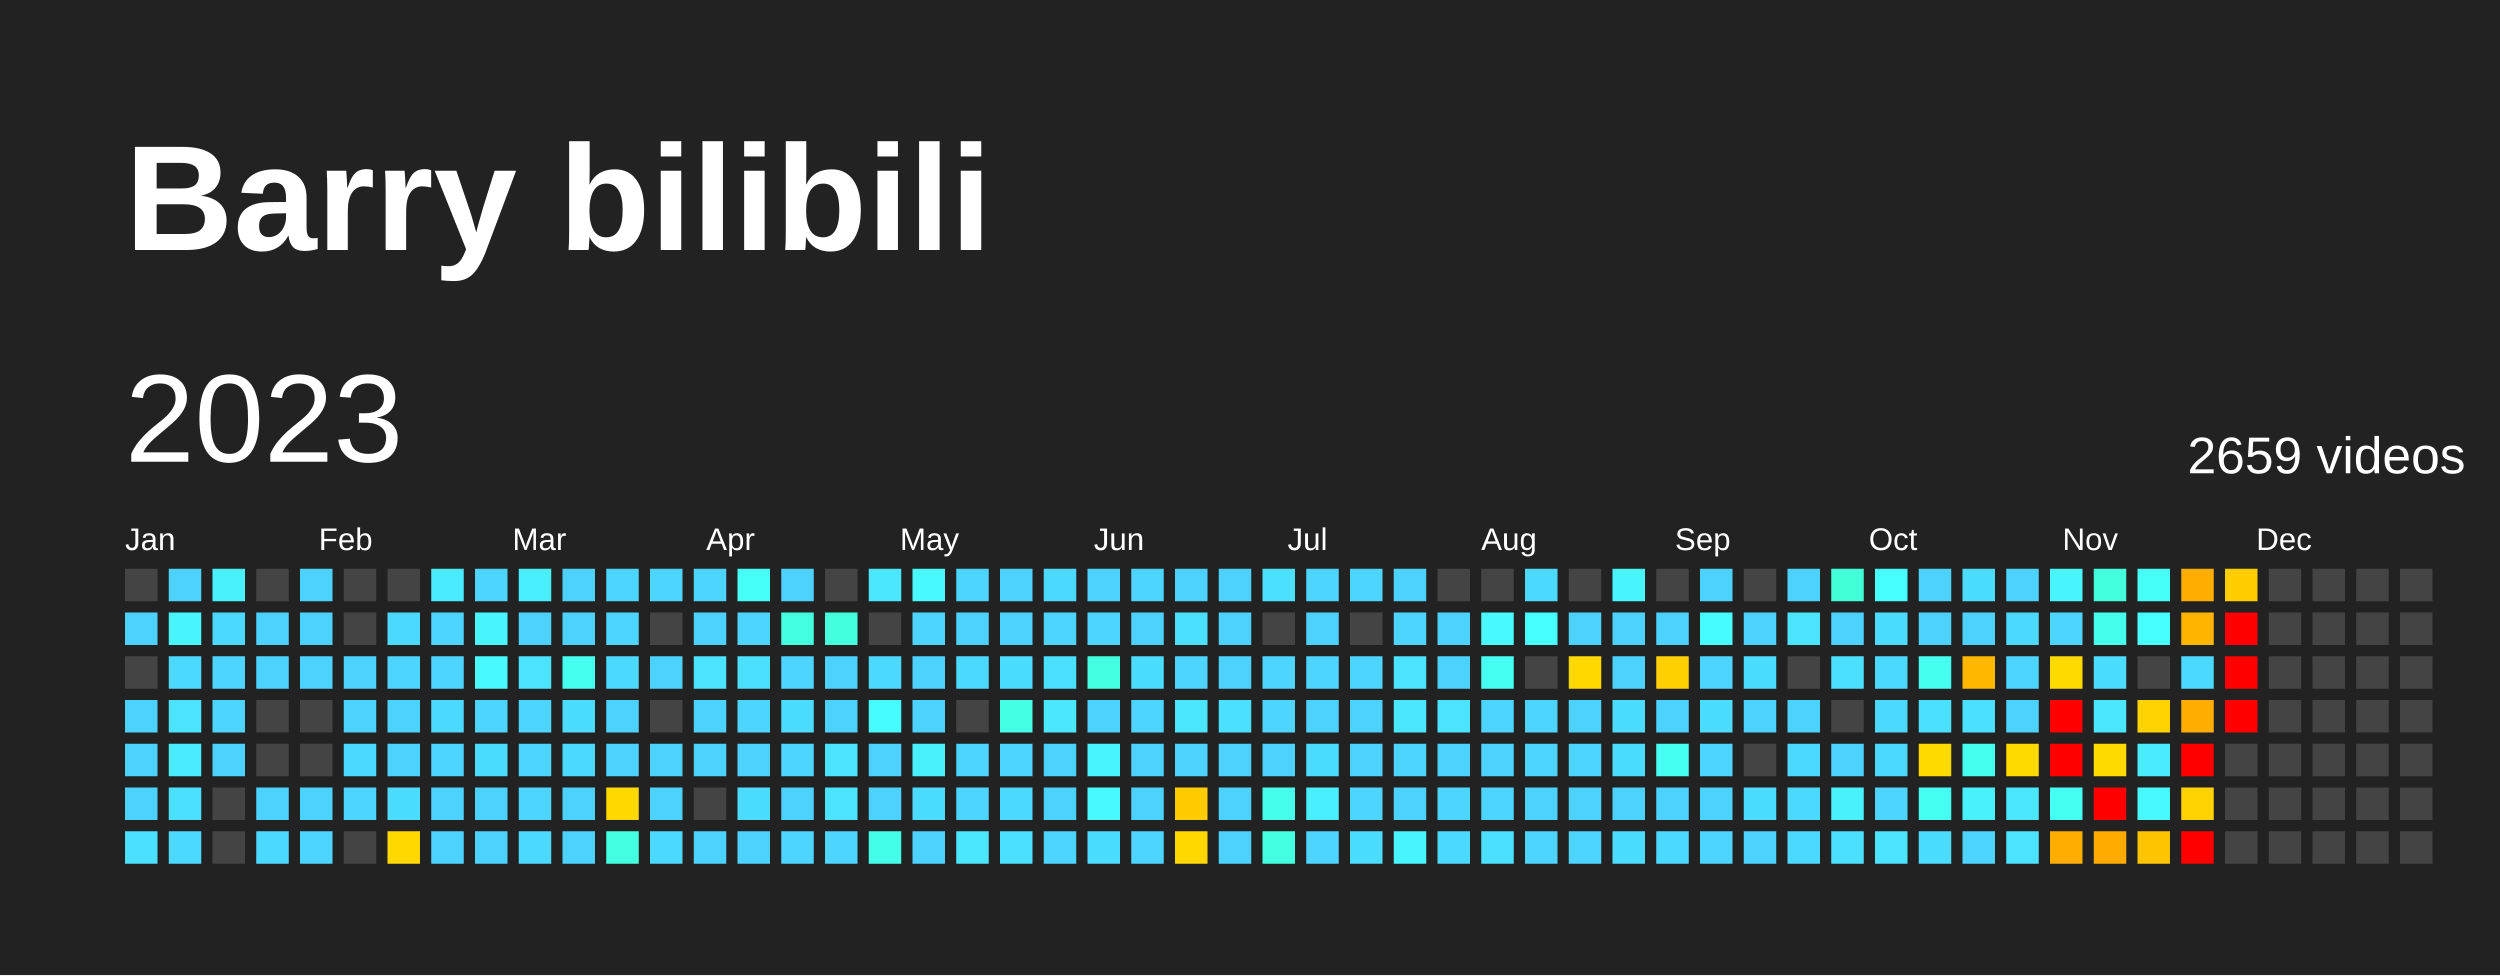
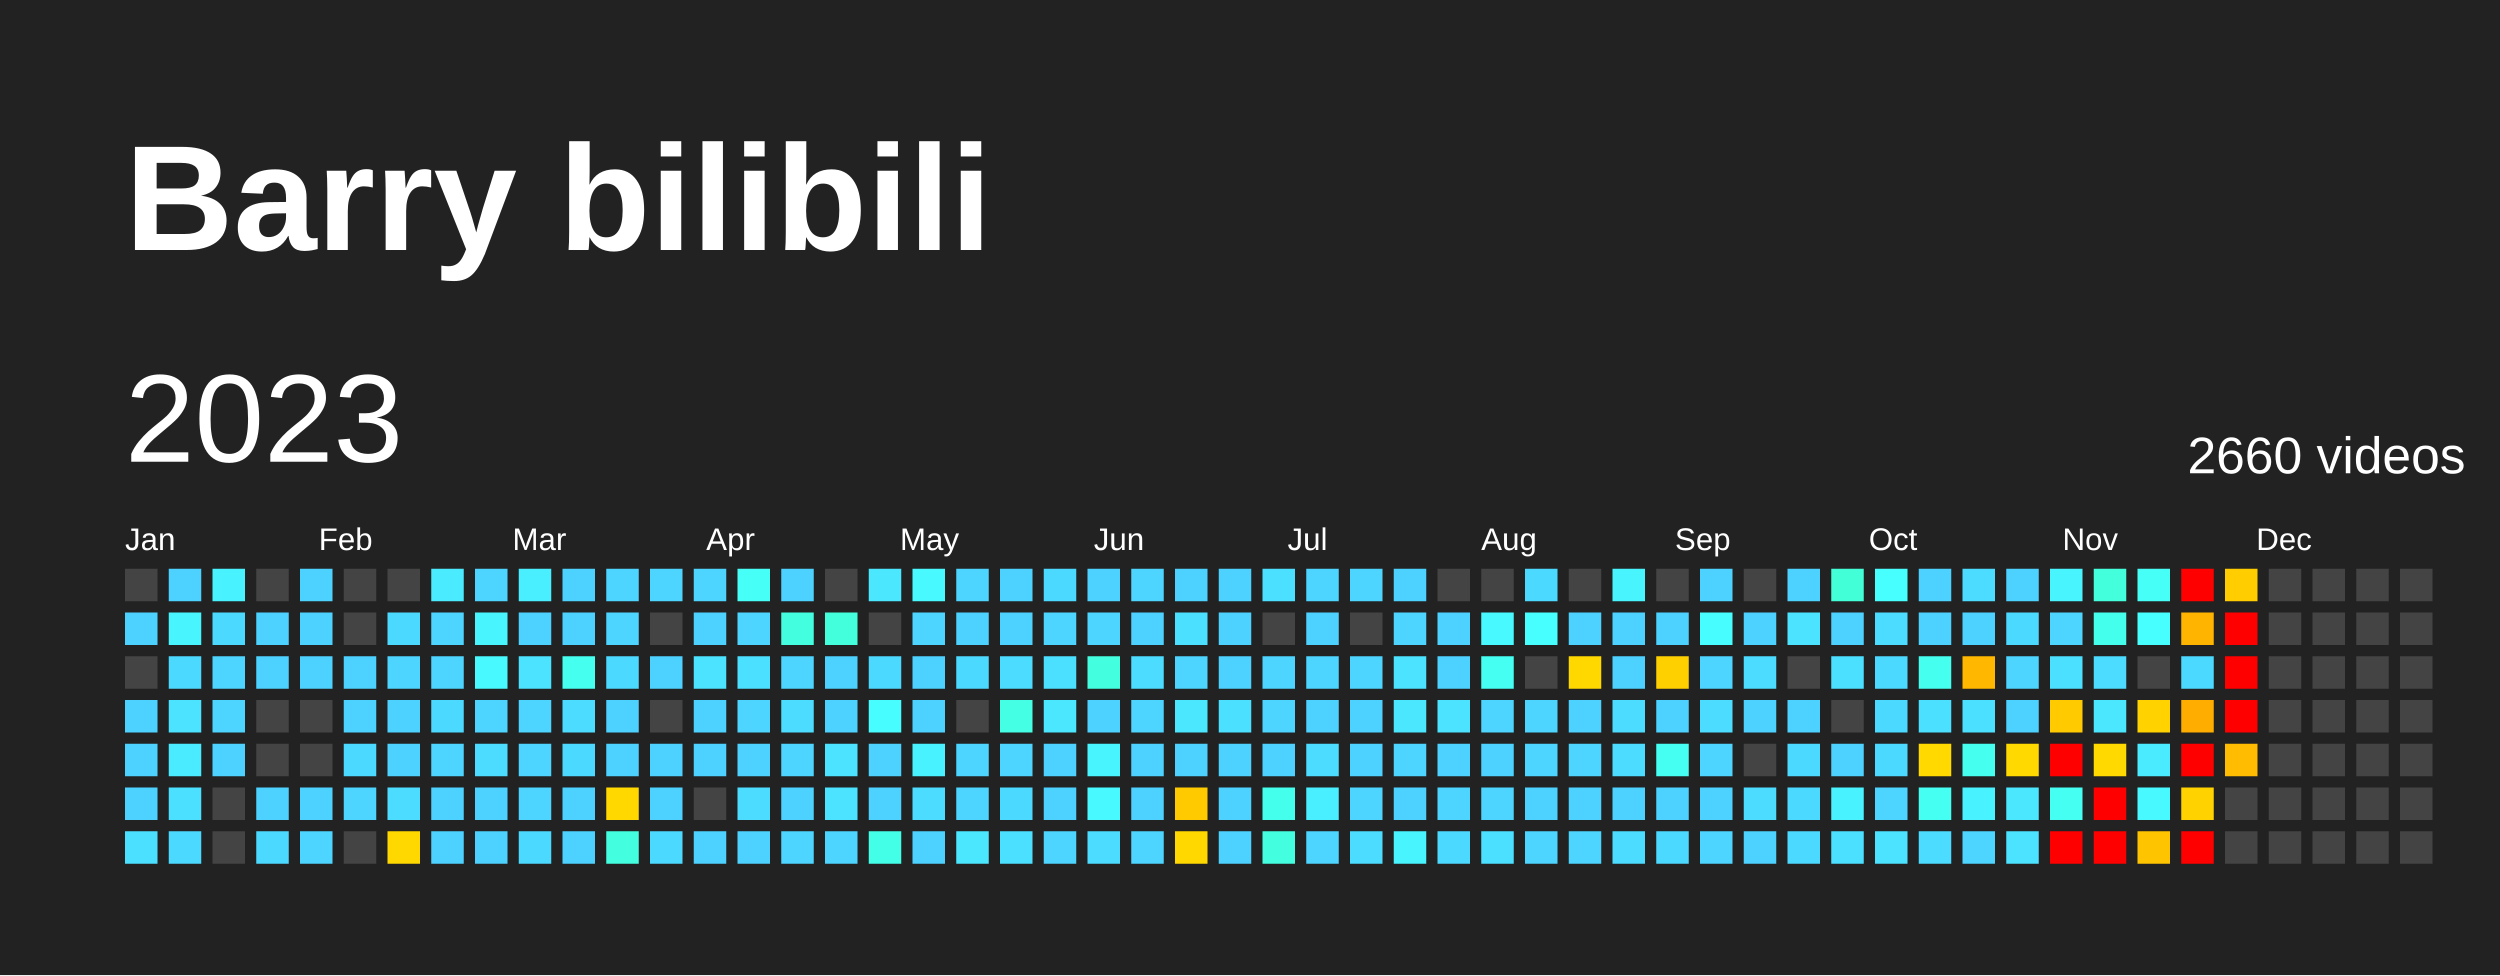
<svg xmlns="http://www.w3.org/2000/svg" baseProfile="full" height="78mm" version="1.1" viewBox="0,0,200,78" width="200mm">
  <defs />
  <rect fill="#222222" height="78" width="200" x="0" y="0" />
  <text fill="#FFFFFF" style="font-size:12px; font-family:Arial; font-weight:bold;" x="10" y="20">Barry bilibili</text>
  <text dominant-baseline="hanging" fill="#FFFFFF" style="font-size:10.0px; font-family:Arial;" x="10" y="30">2023</text>
-   <text dominant-baseline="hanging" fill="#FFFFFF" style="font-size:4.125px; font-family:Arial;" x="175" y="35">2659 videos</text>
+   <text dominant-baseline="hanging" fill="#FFFFFF" style="font-size:4.125px; font-family:Arial;" x="175" y="35">2660 videos</text>
  <text fill="#FFFFFF" style="font-size:2.5px; font-family:Arial" x="10.0" y="44">Jan</text>
  <text fill="#FFFFFF" style="font-size:2.5px; font-family:Arial" x="25.5" y="44">Feb</text>
  <text fill="#FFFFFF" style="font-size:2.5px; font-family:Arial" x="41.0" y="44">Mar</text>
  <text fill="#FFFFFF" style="font-size:2.5px; font-family:Arial" x="56.5" y="44">Apr</text>
  <text fill="#FFFFFF" style="font-size:2.5px; font-family:Arial" x="72.0" y="44">May</text>
  <text fill="#FFFFFF" style="font-size:2.5px; font-family:Arial" x="87.5" y="44">Jun</text>
  <text fill="#FFFFFF" style="font-size:2.5px; font-family:Arial" x="103.0" y="44">Jul</text>
  <text fill="#FFFFFF" style="font-size:2.5px; font-family:Arial" x="118.5" y="44">Aug</text>
  <text fill="#FFFFFF" style="font-size:2.5px; font-family:Arial" x="134.0" y="44">Sep</text>
  <text fill="#FFFFFF" style="font-size:2.5px; font-family:Arial" x="149.5" y="44">Oct</text>
  <text fill="#FFFFFF" style="font-size:2.5px; font-family:Arial" x="165.0" y="44">Nov</text>
  <text fill="#FFFFFF" style="font-size:2.5px; font-family:Arial" x="180.5" y="44">Dec</text>
  <rect fill="#444444" height="2.6" width="2.6" x="10.0" y="45.5" />
  <rect fill="#4dd2ff" height="2.6" width="2.6" x="10.0" y="49.0" />
  <rect fill="#444444" height="2.6" width="2.6" x="10.0" y="52.5" />
  <rect fill="#4dd2ff" height="2.6" width="2.6" x="10.0" y="56.0" />
  <rect fill="#4dd2ff" height="2.6" width="2.6" x="10.0" y="59.5" />
  <rect fill="#4dd2ff" height="2.6" width="2.6" x="10.0" y="63.0" />
  <rect fill="#4be0ff" height="2.6" width="2.6" x="10.0" y="66.5" />
  <rect fill="#4dd2ff" height="2.6" width="2.6" x="13.5" y="45.5" />
  <rect fill="#48f5ff" height="2.6" width="2.6" x="13.5" y="49.0" />
  <rect fill="#4cd9ff" height="2.6" width="2.6" x="13.5" y="52.5" />
  <rect fill="#4be3ff" height="2.6" width="2.6" x="13.5" y="56.0" />
  <rect fill="#4aeaff" height="2.6" width="2.6" x="13.5" y="59.5" />
  <rect fill="#4be0ff" height="2.6" width="2.6" x="13.5" y="63.0" />
  <rect fill="#4cd9ff" height="2.6" width="2.6" x="13.5" y="66.5" />
-   <rect fill="#49f1ff" height="2.6" width="2.6" x="17.0" y="45.5" />
+   <rect fill="#49f2ff" height="2.6" width="2.6" x="17.0" y="45.5" />
  <rect fill="#4cd9ff" height="2.6" width="2.6" x="17.0" y="49.0" />
  <rect fill="#4dd5ff" height="2.6" width="2.6" x="17.0" y="52.5" />
  <rect fill="#4dd5ff" height="2.6" width="2.6" x="17.0" y="56.0" />
  <rect fill="#4dd2ff" height="2.6" width="2.6" x="17.0" y="59.5" />
  <rect fill="#444444" height="2.6" width="2.6" x="17.0" y="63.0" />
  <rect fill="#444444" height="2.6" width="2.6" x="17.0" y="66.5" />
  <rect fill="#444444" height="2.6" width="2.6" x="20.5" y="45.5" />
  <rect fill="#4dd2ff" height="2.6" width="2.6" x="20.5" y="49.0" />
  <rect fill="#4dd2ff" height="2.6" width="2.6" x="20.5" y="52.5" />
  <rect fill="#444444" height="2.6" width="2.6" x="20.5" y="56.0" />
  <rect fill="#444444" height="2.6" width="2.6" x="20.5" y="59.5" />
  <rect fill="#4dd2ff" height="2.6" width="2.6" x="20.5" y="63.0" />
  <rect fill="#4cd9ff" height="2.6" width="2.6" x="20.5" y="66.5" />
  <rect fill="#4dd2ff" height="2.6" width="2.6" x="24.0" y="45.5" />
  <rect fill="#4dd2ff" height="2.6" width="2.6" x="24.0" y="49.0" />
  <rect fill="#4dd2ff" height="2.6" width="2.6" x="24.0" y="52.5" />
  <rect fill="#444444" height="2.6" width="2.6" x="24.0" y="56.0" />
  <rect fill="#444444" height="2.6" width="2.6" x="24.0" y="59.5" />
  <rect fill="#4dd2ff" height="2.6" width="2.6" x="24.0" y="63.0" />
  <rect fill="#4dd5ff" height="2.6" width="2.6" x="24.0" y="66.5" />
  <rect fill="#444444" height="2.6" width="2.6" x="27.5" y="45.5" />
  <rect fill="#444444" height="2.6" width="2.6" x="27.5" y="49.0" />
  <rect fill="#4dd2ff" height="2.6" width="2.6" x="27.5" y="52.5" />
  <rect fill="#4dd2ff" height="2.6" width="2.6" x="27.5" y="56.0" />
  <rect fill="#4cd9ff" height="2.6" width="2.6" x="27.5" y="59.5" />
  <rect fill="#4dd5ff" height="2.6" width="2.6" x="27.5" y="63.0" />
  <rect fill="#444444" height="2.6" width="2.6" x="27.5" y="66.5" />
  <rect fill="#444444" height="2.6" width="2.6" x="31.0" y="45.5" />
  <rect fill="#4cd9ff" height="2.6" width="2.6" x="31.0" y="49.0" />
  <rect fill="#4dd5ff" height="2.6" width="2.6" x="31.0" y="52.5" />
  <rect fill="#4dd2ff" height="2.6" width="2.6" x="31.0" y="56.0" />
  <rect fill="#4dd2ff" height="2.6" width="2.6" x="31.0" y="59.5" />
  <rect fill="#4cdcff" height="2.6" width="2.6" x="31.0" y="63.0" />
  <rect fill="#ffd800" height="2.6" width="2.6" x="31.0" y="66.5" />
  <rect fill="#4aeaff" height="2.6" width="2.6" x="34.5" y="45.5" />
  <rect fill="#4dd5ff" height="2.6" width="2.6" x="34.5" y="49.0" />
  <rect fill="#4dd5ff" height="2.6" width="2.6" x="34.5" y="52.5" />
  <rect fill="#4cd9ff" height="2.6" width="2.6" x="34.5" y="56.0" />
  <rect fill="#4dd5ff" height="2.6" width="2.6" x="34.5" y="59.5" />
  <rect fill="#4dd2ff" height="2.6" width="2.6" x="34.5" y="63.0" />
  <rect fill="#4dd2ff" height="2.6" width="2.6" x="34.5" y="66.5" />
  <rect fill="#4dd5ff" height="2.6" width="2.6" x="38.0" y="45.5" />
  <rect fill="#48f5ff" height="2.6" width="2.6" x="38.0" y="49.0" />
  <rect fill="#48f9ff" height="2.6" width="2.6" x="38.0" y="52.5" />
  <rect fill="#4dd5ff" height="2.6" width="2.6" x="38.0" y="56.0" />
  <rect fill="#4cdcff" height="2.6" width="2.6" x="38.0" y="59.5" />
  <rect fill="#4dd2ff" height="2.6" width="2.6" x="38.0" y="63.0" />
  <rect fill="#4dd2ff" height="2.6" width="2.6" x="38.0" y="66.5" />
  <rect fill="#49eeff" height="2.6" width="2.6" x="41.5" y="45.5" />
  <rect fill="#4dd2ff" height="2.6" width="2.6" x="41.5" y="49.0" />
  <rect fill="#4be3ff" height="2.6" width="2.6" x="41.5" y="52.5" />
  <rect fill="#4dd5ff" height="2.6" width="2.6" x="41.5" y="56.0" />
  <rect fill="#4dd5ff" height="2.6" width="2.6" x="41.5" y="59.5" />
  <rect fill="#4dd5ff" height="2.6" width="2.6" x="41.5" y="63.0" />
  <rect fill="#4cd9ff" height="2.6" width="2.6" x="41.5" y="66.5" />
  <rect fill="#4dd2ff" height="2.6" width="2.6" x="45.0" y="45.5" />
  <rect fill="#4dd2ff" height="2.6" width="2.6" x="45.0" y="49.0" />
  <rect fill="#45ffef" height="2.6" width="2.6" x="45.0" y="52.5" />
  <rect fill="#4cdcff" height="2.6" width="2.6" x="45.0" y="56.0" />
  <rect fill="#4cd9ff" height="2.6" width="2.6" x="45.0" y="59.5" />
  <rect fill="#4dd2ff" height="2.6" width="2.6" x="45.0" y="63.0" />
  <rect fill="#4dd2ff" height="2.6" width="2.6" x="45.0" y="66.5" />
  <rect fill="#4dd5ff" height="2.6" width="2.6" x="48.5" y="45.5" />
  <rect fill="#4dd5ff" height="2.6" width="2.6" x="48.5" y="49.0" />
  <rect fill="#4cd9ff" height="2.6" width="2.6" x="48.5" y="52.5" />
  <rect fill="#4dd2ff" height="2.6" width="2.6" x="48.5" y="56.0" />
  <rect fill="#4dd2ff" height="2.6" width="2.6" x="48.5" y="59.5" />
  <rect fill="#ffd800" height="2.6" width="2.6" x="48.5" y="63.0" />
  <rect fill="#43ffe0" height="2.6" width="2.6" x="48.5" y="66.5" />
  <rect fill="#4dd5ff" height="2.6" width="2.6" x="52.0" y="45.5" />
  <rect fill="#444444" height="2.6" width="2.6" x="52.0" y="49.0" />
  <rect fill="#4dd2ff" height="2.6" width="2.6" x="52.0" y="52.5" />
  <rect fill="#444444" height="2.6" width="2.6" x="52.0" y="56.0" />
  <rect fill="#4dd2ff" height="2.6" width="2.6" x="52.0" y="59.5" />
  <rect fill="#4dd2ff" height="2.6" width="2.6" x="52.0" y="63.0" />
  <rect fill="#4cd9ff" height="2.6" width="2.6" x="52.0" y="66.5" />
  <rect fill="#4dd5ff" height="2.6" width="2.6" x="55.5" y="45.5" />
  <rect fill="#4dd2ff" height="2.6" width="2.6" x="55.5" y="49.0" />
  <rect fill="#4be3ff" height="2.6" width="2.6" x="55.5" y="52.5" />
  <rect fill="#4dd2ff" height="2.6" width="2.6" x="55.5" y="56.0" />
  <rect fill="#4dd2ff" height="2.6" width="2.6" x="55.5" y="59.5" />
  <rect fill="#444444" height="2.6" width="2.6" x="55.5" y="63.0" />
  <rect fill="#4dd2ff" height="2.6" width="2.6" x="55.5" y="66.5" />
-   <rect fill="#46fff7" height="2.6" width="2.6" x="59.0" y="45.5" />
+   <rect fill="#46fff6" height="2.6" width="2.6" x="59.0" y="45.5" />
  <rect fill="#4dd5ff" height="2.6" width="2.6" x="59.0" y="49.0" />
  <rect fill="#4be0ff" height="2.6" width="2.6" x="59.0" y="52.5" />
  <rect fill="#4dd5ff" height="2.6" width="2.6" x="59.0" y="56.0" />
  <rect fill="#4dd2ff" height="2.6" width="2.6" x="59.0" y="59.5" />
  <rect fill="#4cdcff" height="2.6" width="2.6" x="59.0" y="63.0" />
  <rect fill="#4dd2ff" height="2.6" width="2.6" x="59.0" y="66.5" />
  <rect fill="#4dd2ff" height="2.6" width="2.6" x="62.5" y="45.5" />
  <rect fill="#43ffe0" height="2.6" width="2.6" x="62.5" y="49.0" />
  <rect fill="#4dd5ff" height="2.6" width="2.6" x="62.5" y="52.5" />
  <rect fill="#4cdcff" height="2.6" width="2.6" x="62.5" y="56.0" />
  <rect fill="#4dd5ff" height="2.6" width="2.6" x="62.5" y="59.5" />
  <rect fill="#4dd2ff" height="2.6" width="2.6" x="62.5" y="63.0" />
  <rect fill="#4dd5ff" height="2.6" width="2.6" x="62.5" y="66.5" />
  <rect fill="#444444" height="2.6" width="2.6" x="66.0" y="45.5" />
  <rect fill="#43ffdc" height="2.6" width="2.6" x="66.0" y="49.0" />
  <rect fill="#4dd2ff" height="2.6" width="2.6" x="66.0" y="52.5" />
  <rect fill="#4dd2ff" height="2.6" width="2.6" x="66.0" y="56.0" />
  <rect fill="#4be3ff" height="2.6" width="2.6" x="66.0" y="59.5" />
  <rect fill="#4be3ff" height="2.6" width="2.6" x="66.0" y="63.0" />
  <rect fill="#4dd5ff" height="2.6" width="2.6" x="66.0" y="66.5" />
  <rect fill="#4ae7ff" height="2.6" width="2.6" x="69.5" y="45.5" />
  <rect fill="#444444" height="2.6" width="2.6" x="69.5" y="49.0" />
  <rect fill="#4cd9ff" height="2.6" width="2.6" x="69.5" y="52.5" />
-   <rect fill="#47fcff" height="2.6" width="2.6" x="69.5" y="56.0" />
+   <rect fill="#47fdff" height="2.6" width="2.6" x="69.5" y="56.0" />
  <rect fill="#4dd2ff" height="2.6" width="2.6" x="69.5" y="59.5" />
  <rect fill="#4dd2ff" height="2.6" width="2.6" x="69.5" y="63.0" />
-   <rect fill="#44ffe8" height="2.6" width="2.6" x="69.5" y="66.5" />
+   <rect fill="#44ffe7" height="2.6" width="2.6" x="69.5" y="66.5" />
  <rect fill="#48f9ff" height="2.6" width="2.6" x="73.0" y="45.5" />
  <rect fill="#4dd5ff" height="2.6" width="2.6" x="73.0" y="49.0" />
  <rect fill="#4dd2ff" height="2.6" width="2.6" x="73.0" y="52.5" />
  <rect fill="#4dd2ff" height="2.6" width="2.6" x="73.0" y="56.0" />
-   <rect fill="#49f1ff" height="2.6" width="2.6" x="73.0" y="59.5" />
+   <rect fill="#49f2ff" height="2.6" width="2.6" x="73.0" y="59.5" />
  <rect fill="#4cdcff" height="2.6" width="2.6" x="73.0" y="63.0" />
  <rect fill="#4dd2ff" height="2.6" width="2.6" x="73.0" y="66.5" />
  <rect fill="#4dd5ff" height="2.6" width="2.6" x="76.5" y="45.5" />
  <rect fill="#4dd2ff" height="2.6" width="2.6" x="76.5" y="49.0" />
  <rect fill="#4cd9ff" height="2.6" width="2.6" x="76.5" y="52.5" />
  <rect fill="#444444" height="2.6" width="2.6" x="76.5" y="56.0" />
  <rect fill="#4dd5ff" height="2.6" width="2.6" x="76.5" y="59.5" />
  <rect fill="#4dd5ff" height="2.6" width="2.6" x="76.5" y="63.0" />
  <rect fill="#4ae7ff" height="2.6" width="2.6" x="76.5" y="66.5" />
  <rect fill="#4dd2ff" height="2.6" width="2.6" x="80.0" y="45.5" />
  <rect fill="#4dd2ff" height="2.6" width="2.6" x="80.0" y="49.0" />
  <rect fill="#4cdcff" height="2.6" width="2.6" x="80.0" y="52.5" />
  <rect fill="#44ffe4" height="2.6" width="2.6" x="80.0" y="56.0" />
  <rect fill="#4dd5ff" height="2.6" width="2.6" x="80.0" y="59.5" />
  <rect fill="#4cd9ff" height="2.6" width="2.6" x="80.0" y="63.0" />
  <rect fill="#4be0ff" height="2.6" width="2.6" x="80.0" y="66.5" />
  <rect fill="#4cd9ff" height="2.6" width="2.6" x="83.5" y="45.5" />
  <rect fill="#4dd5ff" height="2.6" width="2.6" x="83.5" y="49.0" />
  <rect fill="#4be0ff" height="2.6" width="2.6" x="83.5" y="52.5" />
  <rect fill="#4ae7ff" height="2.6" width="2.6" x="83.5" y="56.0" />
  <rect fill="#4dd2ff" height="2.6" width="2.6" x="83.5" y="59.5" />
  <rect fill="#4dd2ff" height="2.6" width="2.6" x="83.5" y="63.0" />
  <rect fill="#4dd5ff" height="2.6" width="2.6" x="83.5" y="66.5" />
  <rect fill="#4dd2ff" height="2.6" width="2.6" x="87.0" y="45.5" />
  <rect fill="#4dd5ff" height="2.6" width="2.6" x="87.0" y="49.0" />
  <rect fill="#43ffe0" height="2.6" width="2.6" x="87.0" y="52.5" />
  <rect fill="#4dd2ff" height="2.6" width="2.6" x="87.0" y="56.0" />
  <rect fill="#48f5ff" height="2.6" width="2.6" x="87.0" y="59.5" />
  <rect fill="#48f9ff" height="2.6" width="2.6" x="87.0" y="63.0" />
  <rect fill="#4cdcff" height="2.6" width="2.6" x="87.0" y="66.5" />
  <rect fill="#4dd5ff" height="2.6" width="2.6" x="90.5" y="45.5" />
  <rect fill="#4dd2ff" height="2.6" width="2.6" x="90.5" y="49.0" />
  <rect fill="#4cdcff" height="2.6" width="2.6" x="90.5" y="52.5" />
  <rect fill="#4dd5ff" height="2.6" width="2.6" x="90.5" y="56.0" />
  <rect fill="#4dd2ff" height="2.6" width="2.6" x="90.5" y="59.5" />
  <rect fill="#4dd2ff" height="2.6" width="2.6" x="90.5" y="63.0" />
  <rect fill="#4dd5ff" height="2.6" width="2.6" x="90.5" y="66.5" />
  <rect fill="#4dd2ff" height="2.6" width="2.6" x="94.0" y="45.5" />
  <rect fill="#4be0ff" height="2.6" width="2.6" x="94.0" y="49.0" />
  <rect fill="#4dd5ff" height="2.6" width="2.6" x="94.0" y="52.5" />
  <rect fill="#4ae7ff" height="2.6" width="2.6" x="94.0" y="56.0" />
  <rect fill="#4dd2ff" height="2.6" width="2.6" x="94.0" y="59.5" />
-   <rect fill="#ffcc00" height="2.6" width="2.6" x="94.0" y="63.0" />
+   <rect fill="#ffcb00" height="2.6" width="2.6" x="94.0" y="63.0" />
  <rect fill="#ffd800" height="2.6" width="2.6" x="94.0" y="66.5" />
  <rect fill="#4dd2ff" height="2.6" width="2.6" x="97.5" y="45.5" />
  <rect fill="#4dd2ff" height="2.6" width="2.6" x="97.5" y="49.0" />
  <rect fill="#4dd2ff" height="2.6" width="2.6" x="97.5" y="52.5" />
  <rect fill="#4be0ff" height="2.6" width="2.6" x="97.5" y="56.0" />
  <rect fill="#4dd2ff" height="2.6" width="2.6" x="97.5" y="59.5" />
  <rect fill="#4dd2ff" height="2.6" width="2.6" x="97.5" y="63.0" />
  <rect fill="#4dd2ff" height="2.6" width="2.6" x="97.5" y="66.5" />
  <rect fill="#4be0ff" height="2.6" width="2.6" x="101.0" y="45.5" />
  <rect fill="#444444" height="2.6" width="2.6" x="101.0" y="49.0" />
  <rect fill="#4dd5ff" height="2.6" width="2.6" x="101.0" y="52.5" />
  <rect fill="#4dd5ff" height="2.6" width="2.6" x="101.0" y="56.0" />
  <rect fill="#4dd2ff" height="2.6" width="2.6" x="101.0" y="59.5" />
-   <rect fill="#45ffec" height="2.6" width="2.6" x="101.0" y="63.0" />
+   <rect fill="#44ffeb" height="2.6" width="2.6" x="101.0" y="63.0" />
  <rect fill="#43ffe0" height="2.6" width="2.6" x="101.0" y="66.5" />
  <rect fill="#4dd5ff" height="2.6" width="2.6" x="104.5" y="45.5" />
  <rect fill="#4dd2ff" height="2.6" width="2.6" x="104.5" y="49.0" />
  <rect fill="#4dd5ff" height="2.6" width="2.6" x="104.5" y="52.5" />
  <rect fill="#4dd2ff" height="2.6" width="2.6" x="104.5" y="56.0" />
  <rect fill="#4cdcff" height="2.6" width="2.6" x="104.5" y="59.5" />
  <rect fill="#49eeff" height="2.6" width="2.6" x="104.5" y="63.0" />
  <rect fill="#4dd5ff" height="2.6" width="2.6" x="104.5" y="66.5" />
  <rect fill="#4dd5ff" height="2.6" width="2.6" x="108.0" y="45.5" />
  <rect fill="#444444" height="2.6" width="2.6" x="108.0" y="49.0" />
  <rect fill="#4dd5ff" height="2.6" width="2.6" x="108.0" y="52.5" />
  <rect fill="#4dd2ff" height="2.6" width="2.6" x="108.0" y="56.0" />
  <rect fill="#4dd2ff" height="2.6" width="2.6" x="108.0" y="59.5" />
  <rect fill="#4dd5ff" height="2.6" width="2.6" x="108.0" y="63.0" />
  <rect fill="#4cdcff" height="2.6" width="2.6" x="108.0" y="66.5" />
  <rect fill="#4dd2ff" height="2.6" width="2.6" x="111.5" y="45.5" />
  <rect fill="#4dd5ff" height="2.6" width="2.6" x="111.5" y="49.0" />
  <rect fill="#4be3ff" height="2.6" width="2.6" x="111.5" y="52.5" />
  <rect fill="#4ae7ff" height="2.6" width="2.6" x="111.5" y="56.0" />
  <rect fill="#4dd5ff" height="2.6" width="2.6" x="111.5" y="59.5" />
  <rect fill="#4dd2ff" height="2.6" width="2.6" x="111.5" y="63.0" />
  <rect fill="#48f5ff" height="2.6" width="2.6" x="111.5" y="66.5" />
  <rect fill="#444444" height="2.6" width="2.6" x="115.0" y="45.5" />
  <rect fill="#4dd2ff" height="2.6" width="2.6" x="115.0" y="49.0" />
  <rect fill="#4dd2ff" height="2.6" width="2.6" x="115.0" y="52.5" />
  <rect fill="#4be3ff" height="2.6" width="2.6" x="115.0" y="56.0" />
  <rect fill="#4dd2ff" height="2.6" width="2.6" x="115.0" y="59.5" />
  <rect fill="#4dd5ff" height="2.6" width="2.6" x="115.0" y="63.0" />
  <rect fill="#4cd9ff" height="2.6" width="2.6" x="115.0" y="66.5" />
  <rect fill="#444444" height="2.6" width="2.6" x="118.5" y="45.5" />
  <rect fill="#48f9ff" height="2.6" width="2.6" x="118.5" y="49.0" />
  <rect fill="#45fff3" height="2.6" width="2.6" x="118.5" y="52.5" />
  <rect fill="#4dd5ff" height="2.6" width="2.6" x="118.5" y="56.0" />
  <rect fill="#4dd2ff" height="2.6" width="2.6" x="118.5" y="59.5" />
  <rect fill="#4dd5ff" height="2.6" width="2.6" x="118.5" y="63.0" />
  <rect fill="#4be0ff" height="2.6" width="2.6" x="118.5" y="66.5" />
  <rect fill="#4cd9ff" height="2.6" width="2.6" x="122.0" y="45.5" />
  <rect fill="#47fffe" height="2.6" width="2.6" x="122.0" y="49.0" />
  <rect fill="#444444" height="2.6" width="2.6" x="122.0" y="52.5" />
  <rect fill="#4dd5ff" height="2.6" width="2.6" x="122.0" y="56.0" />
  <rect fill="#4dd5ff" height="2.6" width="2.6" x="122.0" y="59.5" />
  <rect fill="#4dd2ff" height="2.6" width="2.6" x="122.0" y="63.0" />
  <rect fill="#4dd5ff" height="2.6" width="2.6" x="122.0" y="66.5" />
  <rect fill="#444444" height="2.6" width="2.6" x="125.5" y="45.5" />
  <rect fill="#4dd2ff" height="2.6" width="2.6" x="125.5" y="49.0" />
  <rect fill="#ffd800" height="2.6" width="2.6" x="125.5" y="52.5" />
  <rect fill="#4dd2ff" height="2.6" width="2.6" x="125.5" y="56.0" />
  <rect fill="#4dd5ff" height="2.6" width="2.6" x="125.5" y="59.5" />
  <rect fill="#4dd2ff" height="2.6" width="2.6" x="125.5" y="63.0" />
  <rect fill="#4dd5ff" height="2.6" width="2.6" x="125.5" y="66.5" />
  <rect fill="#48f5ff" height="2.6" width="2.6" x="129.0" y="45.5" />
  <rect fill="#4dd2ff" height="2.6" width="2.6" x="129.0" y="49.0" />
  <rect fill="#4dd2ff" height="2.6" width="2.6" x="129.0" y="52.5" />
  <rect fill="#4cdcff" height="2.6" width="2.6" x="129.0" y="56.0" />
  <rect fill="#4cdcff" height="2.6" width="2.6" x="129.0" y="59.5" />
  <rect fill="#4dd2ff" height="2.6" width="2.6" x="129.0" y="63.0" />
  <rect fill="#4cdcff" height="2.6" width="2.6" x="129.0" y="66.5" />
  <rect fill="#444444" height="2.6" width="2.6" x="132.5" y="45.5" />
  <rect fill="#4dd2ff" height="2.6" width="2.6" x="132.5" y="49.0" />
  <rect fill="#ffd000" height="2.6" width="2.6" x="132.5" y="52.5" />
  <rect fill="#4dd2ff" height="2.6" width="2.6" x="132.5" y="56.0" />
  <rect fill="#45fff3" height="2.6" width="2.6" x="132.5" y="59.5" />
  <rect fill="#4dd2ff" height="2.6" width="2.6" x="132.5" y="63.0" />
  <rect fill="#4cd9ff" height="2.6" width="2.6" x="132.5" y="66.5" />
  <rect fill="#4dd2ff" height="2.6" width="2.6" x="136.0" y="45.5" />
-   <rect fill="#47fcff" height="2.6" width="2.6" x="136.0" y="49.0" />
+   <rect fill="#47fdff" height="2.6" width="2.6" x="136.0" y="49.0" />
  <rect fill="#4dd5ff" height="2.6" width="2.6" x="136.0" y="52.5" />
  <rect fill="#4cdcff" height="2.6" width="2.6" x="136.0" y="56.0" />
  <rect fill="#4dd5ff" height="2.6" width="2.6" x="136.0" y="59.5" />
  <rect fill="#4dd2ff" height="2.6" width="2.6" x="136.0" y="63.0" />
  <rect fill="#4dd5ff" height="2.6" width="2.6" x="136.0" y="66.5" />
  <rect fill="#444444" height="2.6" width="2.6" x="139.5" y="45.5" />
  <rect fill="#4dd2ff" height="2.6" width="2.6" x="139.5" y="49.0" />
  <rect fill="#4cdcff" height="2.6" width="2.6" x="139.5" y="52.5" />
  <rect fill="#4dd2ff" height="2.6" width="2.6" x="139.5" y="56.0" />
  <rect fill="#444444" height="2.6" width="2.6" x="139.5" y="59.5" />
  <rect fill="#4cdcff" height="2.6" width="2.6" x="139.5" y="63.0" />
  <rect fill="#4dd2ff" height="2.6" width="2.6" x="139.5" y="66.5" />
  <rect fill="#4dd2ff" height="2.6" width="2.6" x="143.0" y="45.5" />
  <rect fill="#4be3ff" height="2.6" width="2.6" x="143.0" y="49.0" />
  <rect fill="#444444" height="2.6" width="2.6" x="143.0" y="52.5" />
  <rect fill="#4dd2ff" height="2.6" width="2.6" x="143.0" y="56.0" />
  <rect fill="#4cd9ff" height="2.6" width="2.6" x="143.0" y="59.5" />
  <rect fill="#4cd9ff" height="2.6" width="2.6" x="143.0" y="63.0" />
  <rect fill="#4cd9ff" height="2.6" width="2.6" x="143.0" y="66.5" />
-   <rect fill="#42ffd9" height="2.6" width="2.6" x="146.5" y="45.5" />
+   <rect fill="#42ffd8" height="2.6" width="2.6" x="146.5" y="45.5" />
  <rect fill="#4dd2ff" height="2.6" width="2.6" x="146.5" y="49.0" />
  <rect fill="#4be0ff" height="2.6" width="2.6" x="146.5" y="52.5" />
  <rect fill="#444444" height="2.6" width="2.6" x="146.5" y="56.0" />
  <rect fill="#4dd2ff" height="2.6" width="2.6" x="146.5" y="59.5" />
-   <rect fill="#49f1ff" height="2.6" width="2.6" x="146.5" y="63.0" />
+   <rect fill="#49f2ff" height="2.6" width="2.6" x="146.5" y="63.0" />
  <rect fill="#4be0ff" height="2.6" width="2.6" x="146.5" y="66.5" />
  <rect fill="#47fffe" height="2.6" width="2.6" x="150.0" y="45.5" />
  <rect fill="#4cdcff" height="2.6" width="2.6" x="150.0" y="49.0" />
  <rect fill="#4cd9ff" height="2.6" width="2.6" x="150.0" y="52.5" />
  <rect fill="#4cd9ff" height="2.6" width="2.6" x="150.0" y="56.0" />
  <rect fill="#4cd9ff" height="2.6" width="2.6" x="150.0" y="59.5" />
  <rect fill="#4dd5ff" height="2.6" width="2.6" x="150.0" y="63.0" />
  <rect fill="#4be3ff" height="2.6" width="2.6" x="150.0" y="66.5" />
  <rect fill="#4dd2ff" height="2.6" width="2.6" x="153.5" y="45.5" />
  <rect fill="#4dd2ff" height="2.6" width="2.6" x="153.5" y="49.0" />
  <rect fill="#45ffef" height="2.6" width="2.6" x="153.5" y="52.5" />
  <rect fill="#4be0ff" height="2.6" width="2.6" x="153.5" y="56.0" />
-   <rect fill="#ffda00" height="2.6" width="2.6" x="153.5" y="59.5" />
+   <rect fill="#ffd900" height="2.6" width="2.6" x="153.5" y="59.5" />
  <rect fill="#45fff3" height="2.6" width="2.6" x="153.5" y="63.0" />
  <rect fill="#4cdcff" height="2.6" width="2.6" x="153.5" y="66.5" />
  <rect fill="#4cdcff" height="2.6" width="2.6" x="157.0" y="45.5" />
  <rect fill="#4dd2ff" height="2.6" width="2.6" x="157.0" y="49.0" />
  <rect fill="#ffb700" height="2.6" width="2.6" x="157.0" y="52.5" />
  <rect fill="#4be0ff" height="2.6" width="2.6" x="157.0" y="56.0" />
  <rect fill="#45ffef" height="2.6" width="2.6" x="157.0" y="59.5" />
-   <rect fill="#49f1ff" height="2.6" width="2.6" x="157.0" y="63.0" />
+   <rect fill="#49f2ff" height="2.6" width="2.6" x="157.0" y="63.0" />
  <rect fill="#4dd5ff" height="2.6" width="2.6" x="157.0" y="66.5" />
  <rect fill="#4dd2ff" height="2.6" width="2.6" x="160.5" y="45.5" />
  <rect fill="#4cd9ff" height="2.6" width="2.6" x="160.5" y="49.0" />
  <rect fill="#4dd5ff" height="2.6" width="2.6" x="160.5" y="52.5" />
  <rect fill="#4dd2ff" height="2.6" width="2.6" x="160.5" y="56.0" />
-   <rect fill="#ffda00" height="2.6" width="2.6" x="160.5" y="59.5" />
+   <rect fill="#ffd900" height="2.6" width="2.6" x="160.5" y="59.5" />
  <rect fill="#4ae7ff" height="2.6" width="2.6" x="160.5" y="63.0" />
  <rect fill="#4be3ff" height="2.6" width="2.6" x="160.5" y="66.5" />
  <rect fill="#48f5ff" height="2.6" width="2.6" x="164.0" y="45.5" />
  <rect fill="#4dd5ff" height="2.6" width="2.6" x="164.0" y="49.0" />
-   <rect fill="#ffda00" height="2.6" width="2.6" x="164.0" y="52.5" />
-   <rect fill="red" height="2.6" width="2.6" x="164.0" y="56.0" />
+   <rect fill="#4be0ff" height="2.6" width="2.6" x="164.0" y="52.5" />
+   <rect fill="#ffca00" height="2.6" width="2.6" x="164.0" y="56.0" />
  <rect fill="red" height="2.6" width="2.6" x="164.0" y="59.5" />
  <rect fill="#45fff3" height="2.6" width="2.6" x="164.0" y="63.0" />
-   <rect fill="#ffad00" height="2.6" width="2.6" x="164.0" y="66.5" />
+   <rect fill="red" height="2.6" width="2.6" x="164.0" y="66.5" />
  <rect fill="#43ffdc" height="2.6" width="2.6" x="167.5" y="45.5" />
-   <rect fill="#45ffec" height="2.6" width="2.6" x="167.5" y="49.0" />
+   <rect fill="#44ffeb" height="2.6" width="2.6" x="167.5" y="49.0" />
  <rect fill="#4cdcff" height="2.6" width="2.6" x="167.5" y="52.5" />
  <rect fill="#4ae7ff" height="2.6" width="2.6" x="167.5" y="56.0" />
-   <rect fill="#ffda00" height="2.6" width="2.6" x="167.5" y="59.5" />
+   <rect fill="#ffd900" height="2.6" width="2.6" x="167.5" y="59.5" />
  <rect fill="red" height="2.6" width="2.6" x="167.5" y="63.0" />
-   <rect fill="#ffab00" height="2.6" width="2.6" x="167.5" y="66.5" />
-   <rect fill="#46fff7" height="2.6" width="2.6" x="171.0" y="45.5" />
+   <rect fill="red" height="2.6" width="2.6" x="167.5" y="66.5" />
+   <rect fill="#46fff6" height="2.6" width="2.6" x="171.0" y="45.5" />
  <rect fill="#47fffe" height="2.6" width="2.6" x="171.0" y="49.0" />
  <rect fill="#444444" height="2.6" width="2.6" x="171.0" y="52.5" />
  <rect fill="#ffd200" height="2.6" width="2.6" x="171.0" y="56.0" />
  <rect fill="#4aeaff" height="2.6" width="2.6" x="171.0" y="59.5" />
  <rect fill="#48f9ff" height="2.6" width="2.6" x="171.0" y="63.0" />
  <rect fill="#ffc400" height="2.6" width="2.6" x="171.0" y="66.5" />
-   <rect fill="#ffad00" height="2.6" width="2.6" x="174.5" y="45.5" />
+   <rect fill="red" height="2.6" width="2.6" x="174.5" y="45.5" />
  <rect fill="#ffb400" height="2.6" width="2.6" x="174.5" y="49.0" />
  <rect fill="#4cd9ff" height="2.6" width="2.6" x="174.5" y="52.5" />
  <rect fill="#ffae00" height="2.6" width="2.6" x="174.5" y="56.0" />
  <rect fill="red" height="2.6" width="2.6" x="174.5" y="59.5" />
  <rect fill="#ffd200" height="2.6" width="2.6" x="174.5" y="63.0" />
  <rect fill="red" height="2.6" width="2.6" x="174.5" y="66.5" />
  <rect fill="#ffcd00" height="2.6" width="2.6" x="178.0" y="45.5" />
  <rect fill="red" height="2.6" width="2.6" x="178.0" y="49.0" />
  <rect fill="red" height="2.6" width="2.6" x="178.0" y="52.5" />
  <rect fill="red" height="2.6" width="2.6" x="178.0" y="56.0" />
-   <rect fill="#444444" height="2.6" width="2.6" x="178.0" y="59.5" />
+   <rect fill="#ffbc00" height="2.6" width="2.6" x="178.0" y="59.5" />
  <rect fill="#444444" height="2.6" width="2.6" x="178.0" y="63.0" />
  <rect fill="#444444" height="2.6" width="2.6" x="178.0" y="66.5" />
  <rect fill="#444444" height="2.6" width="2.6" x="181.5" y="45.5" />
  <rect fill="#444444" height="2.6" width="2.6" x="181.5" y="49.0" />
  <rect fill="#444444" height="2.6" width="2.6" x="181.5" y="52.5" />
  <rect fill="#444444" height="2.6" width="2.6" x="181.5" y="56.0" />
  <rect fill="#444444" height="2.6" width="2.6" x="181.5" y="59.5" />
  <rect fill="#444444" height="2.6" width="2.6" x="181.5" y="63.0" />
  <rect fill="#444444" height="2.6" width="2.6" x="181.5" y="66.5" />
  <rect fill="#444444" height="2.6" width="2.6" x="185.0" y="45.5" />
  <rect fill="#444444" height="2.6" width="2.6" x="185.0" y="49.0" />
  <rect fill="#444444" height="2.6" width="2.6" x="185.0" y="52.5" />
  <rect fill="#444444" height="2.6" width="2.6" x="185.0" y="56.0" />
  <rect fill="#444444" height="2.6" width="2.6" x="185.0" y="59.5" />
  <rect fill="#444444" height="2.6" width="2.6" x="185.0" y="63.0" />
  <rect fill="#444444" height="2.6" width="2.6" x="185.0" y="66.5" />
  <rect fill="#444444" height="2.6" width="2.6" x="188.5" y="45.5" />
  <rect fill="#444444" height="2.6" width="2.6" x="188.5" y="49.0" />
  <rect fill="#444444" height="2.6" width="2.6" x="188.5" y="52.5" />
  <rect fill="#444444" height="2.6" width="2.6" x="188.5" y="56.0" />
  <rect fill="#444444" height="2.6" width="2.6" x="188.5" y="59.5" />
  <rect fill="#444444" height="2.6" width="2.6" x="188.5" y="63.0" />
  <rect fill="#444444" height="2.6" width="2.6" x="188.5" y="66.5" />
  <rect fill="#444444" height="2.6" width="2.6" x="192.0" y="45.5" />
  <rect fill="#444444" height="2.6" width="2.6" x="192.0" y="49.0" />
  <rect fill="#444444" height="2.6" width="2.6" x="192.0" y="52.5" />
  <rect fill="#444444" height="2.6" width="2.6" x="192.0" y="56.0" />
  <rect fill="#444444" height="2.6" width="2.6" x="192.0" y="59.5" />
  <rect fill="#444444" height="2.6" width="2.6" x="192.0" y="63.0" />
  <rect fill="#444444" height="2.6" width="2.6" x="192.0" y="66.5" />
</svg>
